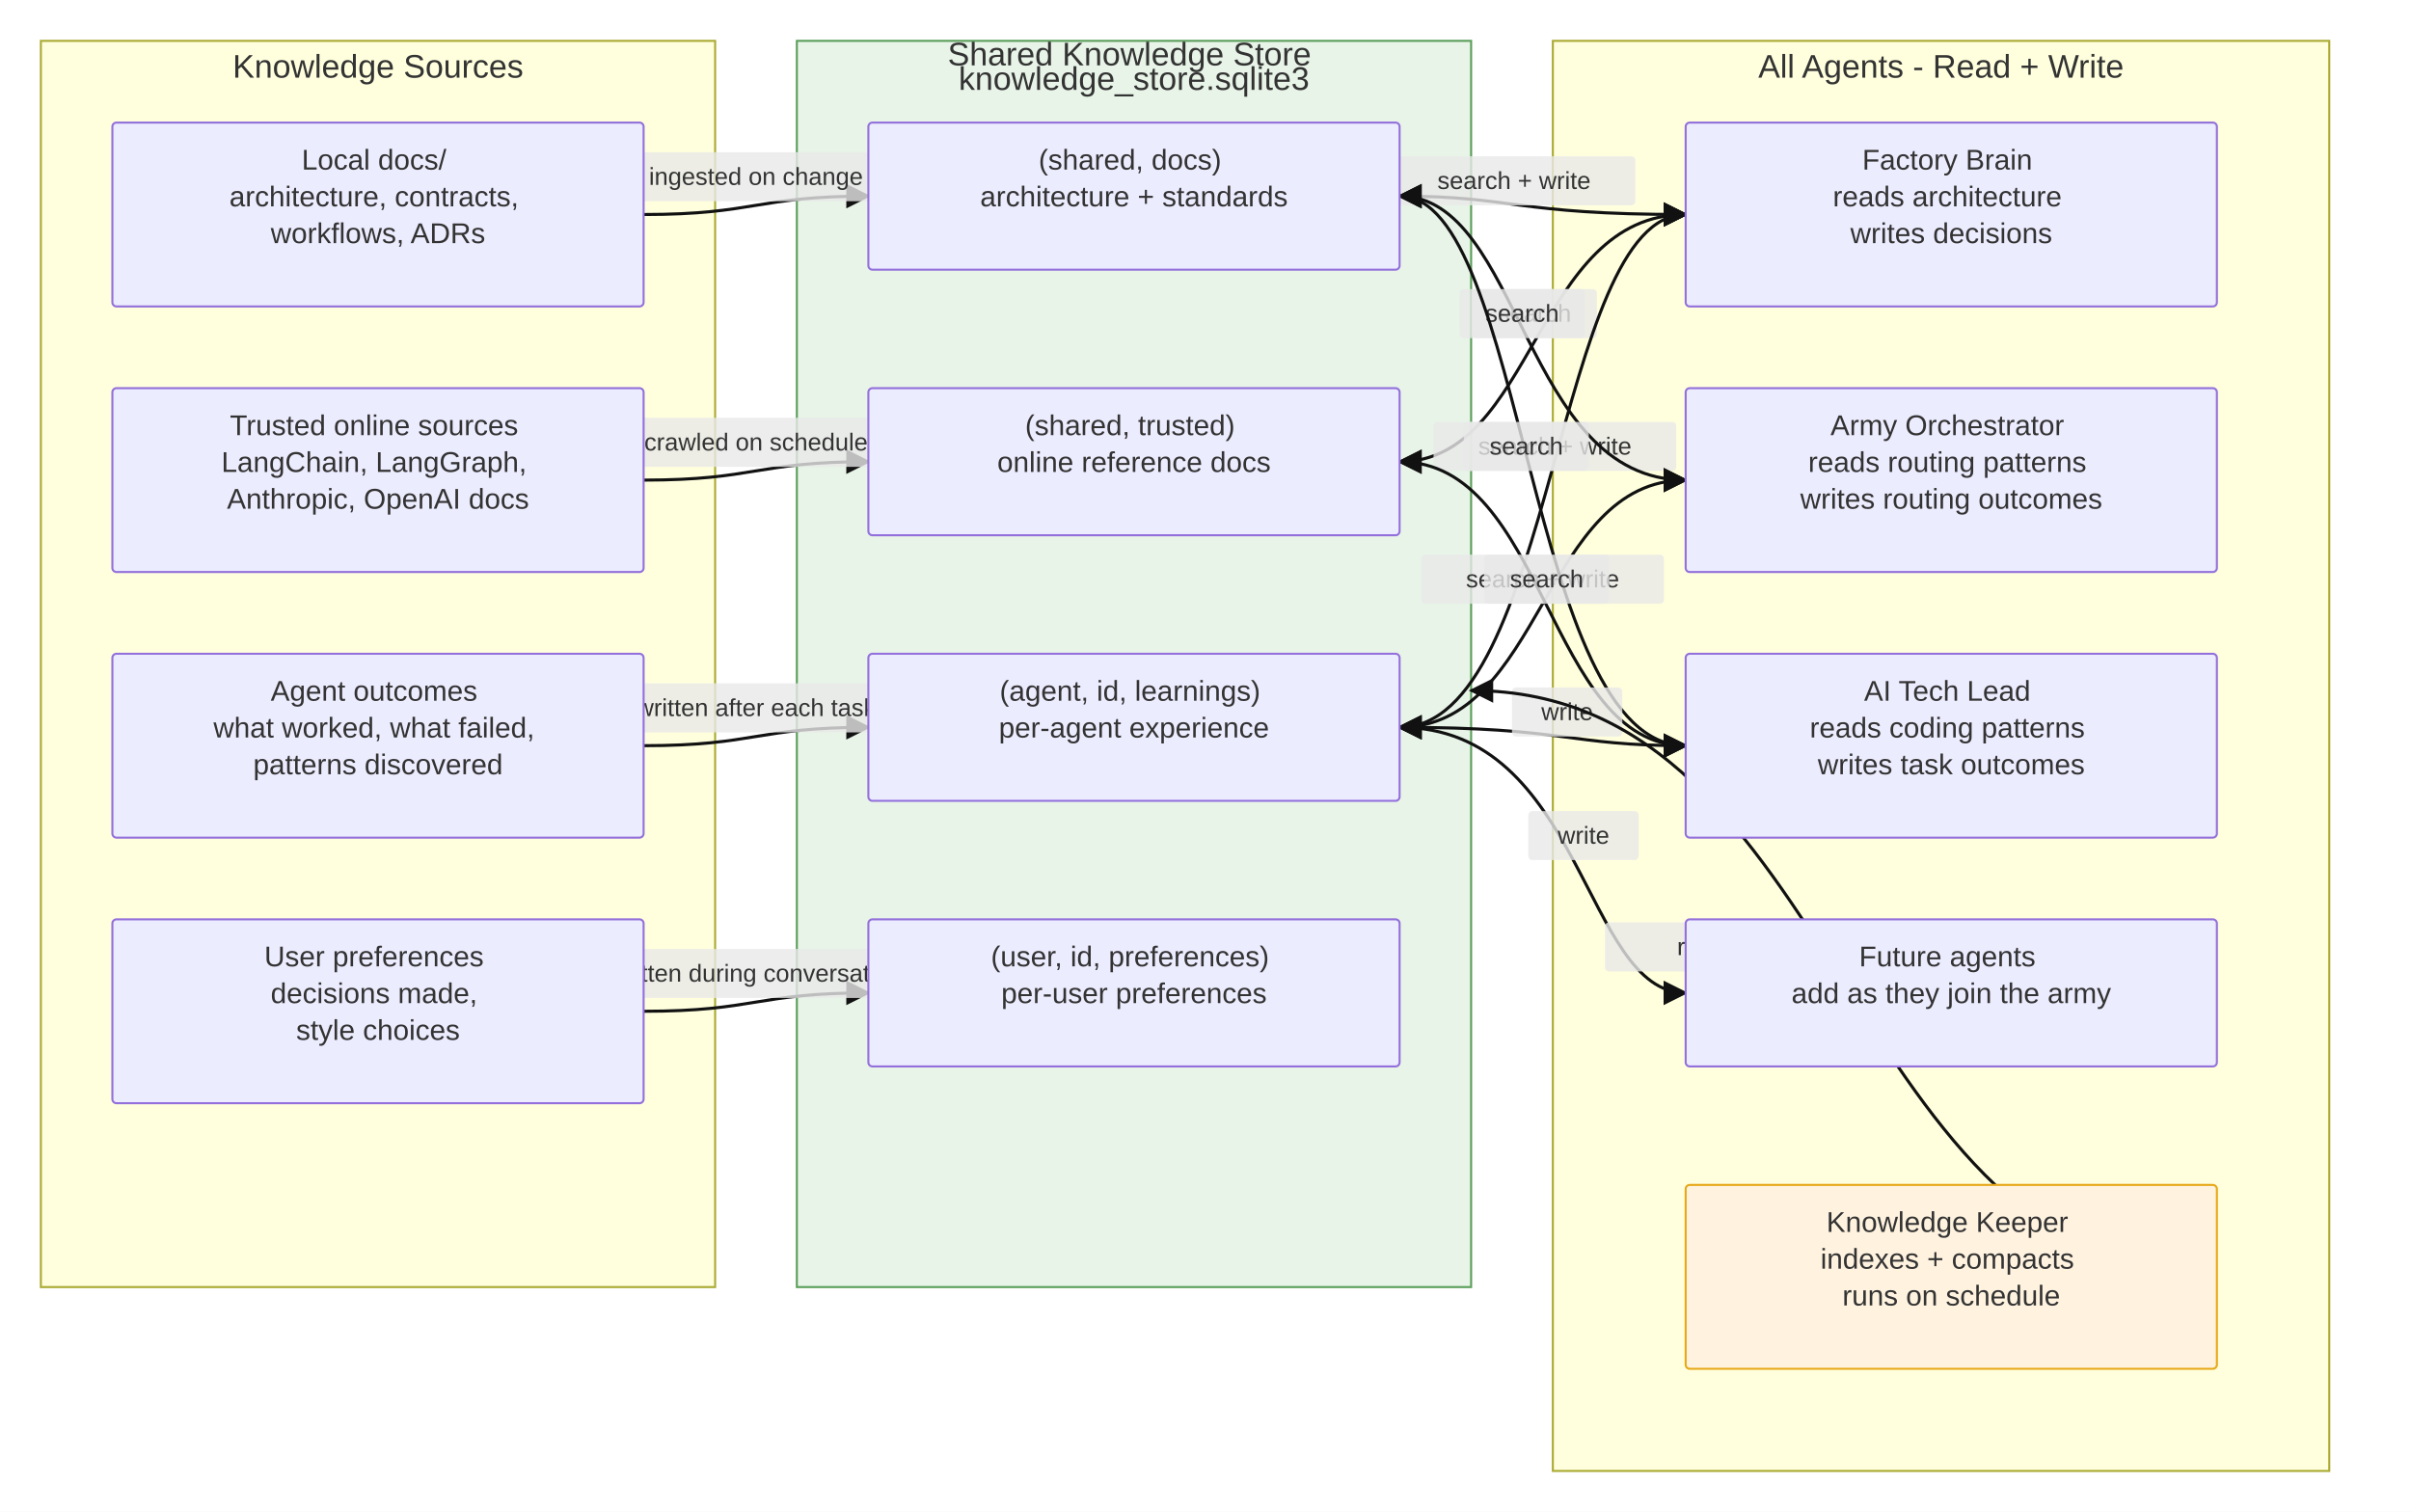
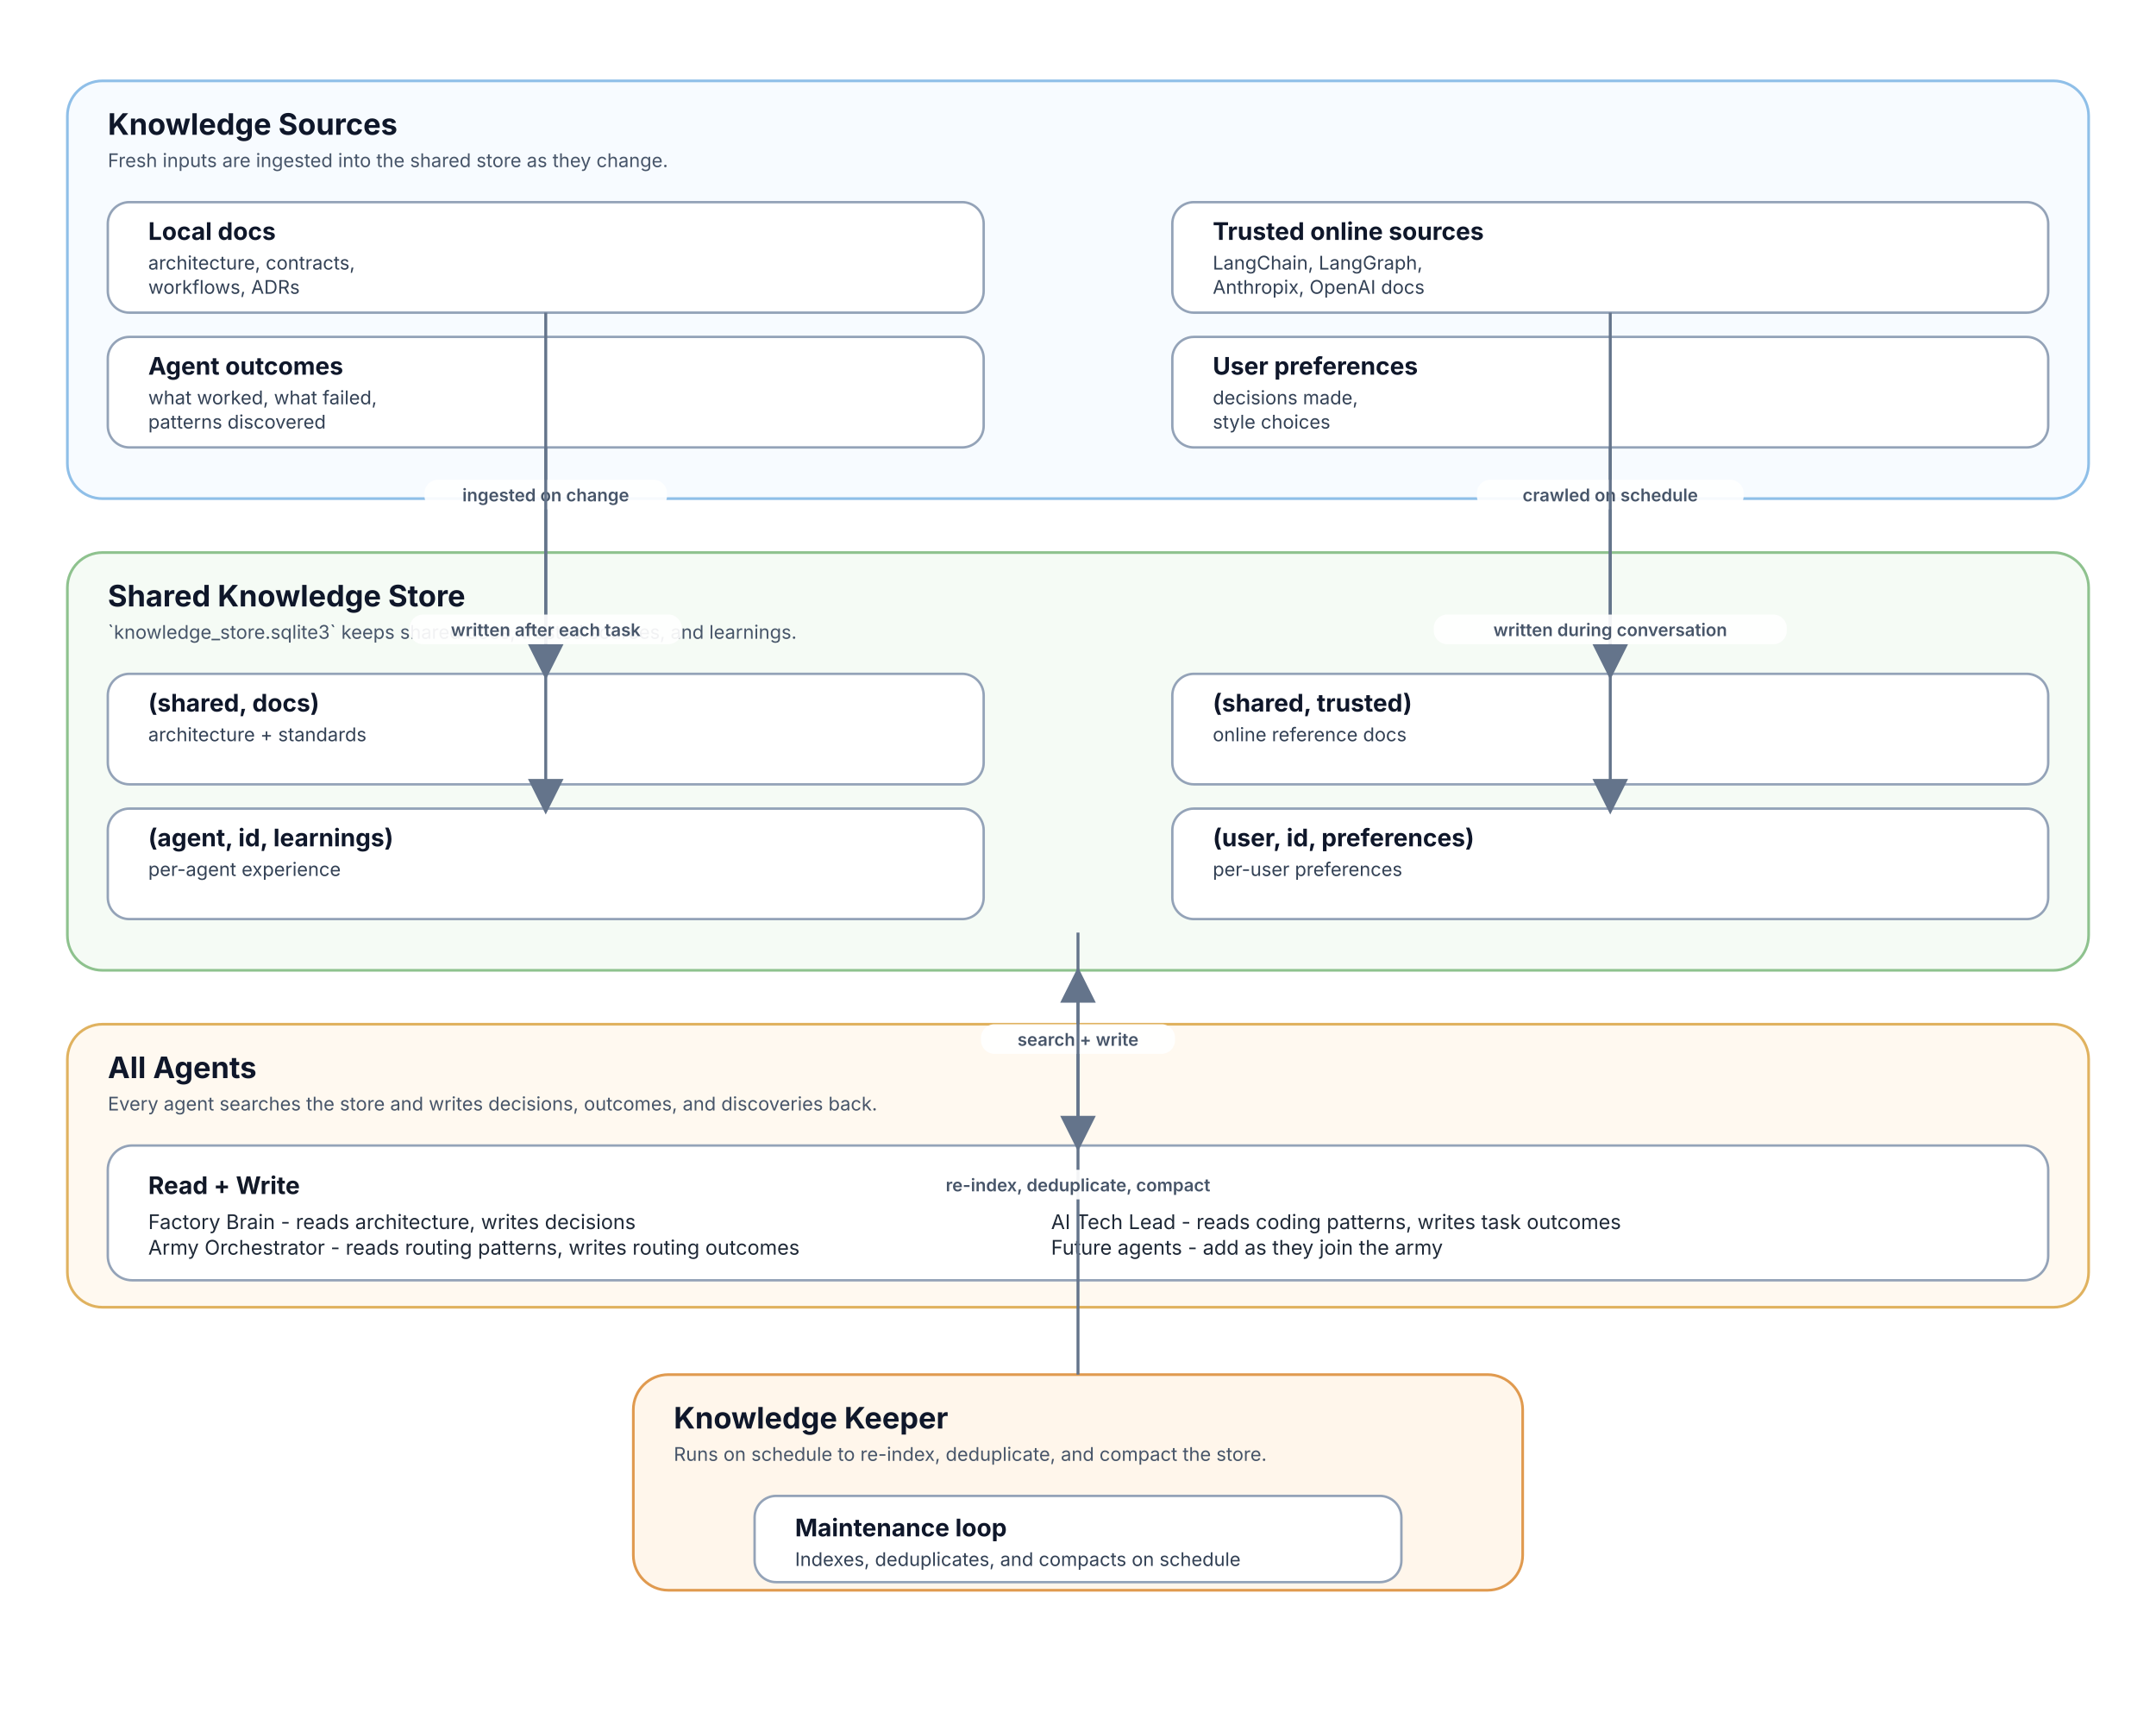
- <svg xmlns="http://www.w3.org/2000/svg" id="mermaid-svg" width="100%" class="flowchart" style="max-width: 1180px;" viewBox="0 0 1180 740" role="graphics-document document" aria-roledescription="flowchart-v2">
-   <rect width="100%" height="100%" fill="white" />
+ <svg xmlns="http://www.w3.org/2000/svg" width="1600" height="1280" viewBox="0 0 1600 1280" role="img" aria-labelledby="title desc">
  <defs>
-     <marker id="arrowEnd" viewBox="0 0 10 10" refX="9" refY="5" markerUnits="strokeWidth" markerWidth="8" markerHeight="8" orient="auto">
-       <path d="M 0 0 L 10 5 L 0 10 z" fill="#333" />
+     <marker id="arrow" markerWidth="12" markerHeight="12" refX="10" refY="6" orient="auto" markerUnits="strokeWidth">
+       <path d="M 0 0 L 12 6 L 0 12 z" fill="#64748b" />
    </marker>
-     <marker id="arrowStart" viewBox="0 0 10 10" refX="1" refY="5" markerUnits="strokeWidth" markerWidth="8" markerHeight="8" orient="auto">
-       <path d="M 10 0 L 0 5 L 10 10 z" fill="#333" />
-     </marker>
+     <style>
+       .bg { fill: #ffffff; }
+       .section-source { fill: #f7fbff; stroke: #8fbfe8; stroke-width: 2; }
+       .section-store { fill: #f5fbf5; stroke: #8ec28e; stroke-width: 2; }
+       .section-agents { fill: #fff9f0; stroke: #e0b25f; stroke-width: 2; }
+       .section-keeper { fill: #fff6eb; stroke: #e09a4f; stroke-width: 2; }
+       .card { fill: #ffffff; stroke: #94a3b8; stroke-width: 1.8; }
+       .card-title { font: 700 18px Inter, Segoe UI, Arial, sans-serif; fill: #0f172a; }
+       .card-body { font: 14px Inter, Segoe UI, Arial, sans-serif; fill: #334155; }
+       .section-title { font: 700 22px Inter, Segoe UI, Arial, sans-serif; fill: #0f172a; }
+       .section-note { font: 14px Inter, Segoe UI, Arial, sans-serif; fill: #475569; }
+       .arrow-label { font: 600 13px Inter, Segoe UI, Arial, sans-serif; fill: #475569; }
+       .agent-list { font: 15px Inter, Segoe UI, Arial, sans-serif; fill: #1f2937; }
+       .agent-head { font: 700 18px Inter, Segoe UI, Arial, sans-serif; fill: #111827; }
+       .path { fill: none; stroke: #64748b; stroke-width: 2.2; marker-end: url(#arrow); }
+     </style>
  </defs>
-   <style>
-     text { font-family: trebuchet ms, verdana, arial, sans-serif; fill: #333; }
-     #mermaid-svg .edgePaths path { stroke: #111111 !important; }
-     #mermaid-svg marker path { fill: #111111 !important; }
-   </style>
-   <g class="root">
-     <g class="clusters">
-       <g class="cluster" id="Sources">
-         <rect x="20" y="20" width="330" height="610" fill="#ffffde" stroke="#aaaa33" stroke-width="1" />
-         <text x="185" y="38" text-anchor="middle" font-family="trebuchet ms, verdana, arial, sans-serif" font-size="16" fill="#333">
-           <tspan x="185" dy="0">Knowledge Sources</tspan>
-         </text>
-       </g>
-       <g class="cluster" id="Store">
-         <rect x="390" y="20" width="330" height="610" fill="#e8f4e8" stroke="#5a9e5a" stroke-width="1" />
-         <text x="555" y="32" text-anchor="middle" font-family="trebuchet ms, verdana, arial, sans-serif" font-size="16" fill="#333">
-           <tspan x="555" dy="0">Shared Knowledge Store</tspan>
-           <tspan x="555" dy="12">knowledge_store.sqlite3</tspan>
-         </text>
-       </g>
-       <g class="cluster" id="Agents">
-         <rect x="760" y="20" width="380" height="700" fill="#ffffde" stroke="#aaaa33" stroke-width="1" />
-         <text x="950" y="38" text-anchor="middle" font-family="trebuchet ms, verdana, arial, sans-serif" font-size="16" fill="#333">
-           <tspan x="950" dy="0">All Agents - Read + Write</tspan>
-         </text>
-       </g>
-     </g>
-     <g class="edgePaths">
-       <g class="edge">
-         <path d="M 315 105 C 370 105, 370 96, 425 96" fill="none" stroke="#333" stroke-width="1.5" marker-end="url(#arrowEnd)" />
-         <g transform="translate(370, 86.5)">
-           <rect x="-73.8" y="-12" width="147.6" height="24" rx="2" ry="2" fill="rgba(232,232,232,0.8)" stroke="none" />
-           <text x="0" y="4" text-anchor="middle" font-family="trebuchet ms, verdana, arial, sans-serif" font-size="12" fill="#333">ingested on change</text>
-         </g>
-       </g>
-       <g class="edge">
-         <path d="M 315 235 C 370 235, 370 226, 425 226" fill="none" stroke="#333" stroke-width="1.5" marker-end="url(#arrowEnd)" />
-         <g transform="translate(370, 216.5)">
-           <rect x="-77.4" y="-12" width="154.8" height="24" rx="2" ry="2" fill="rgba(232,232,232,0.8)" stroke="none" />
-           <text x="0" y="4" text-anchor="middle" font-family="trebuchet ms, verdana, arial, sans-serif" font-size="12" fill="#333">crawled on schedule</text>
-         </g>
-       </g>
-       <g class="edge">
-         <path d="M 315 365 C 370 365, 370 356, 425 356" fill="none" stroke="#333" stroke-width="1.5" marker-end="url(#arrowEnd)" />
-         <g transform="translate(370, 346.5)">
-           <rect x="-91.8" y="-12" width="183.6" height="24" rx="2" ry="2" fill="rgba(232,232,232,0.8)" stroke="none" />
-           <text x="0" y="4" text-anchor="middle" font-family="trebuchet ms, verdana, arial, sans-serif" font-size="12" fill="#333">written after each task</text>
-         </g>
-       </g>
-       <g class="edge">
-         <path d="M 315 495 C 370 495, 370 486, 425 486" fill="none" stroke="#333" stroke-width="1.5" marker-end="url(#arrowEnd)" />
-         <g transform="translate(370, 476.5)">
-           <rect x="-106.2" y="-12" width="212.4" height="24" rx="2" ry="2" fill="rgba(232,232,232,0.8)" stroke="none" />
-           <text x="0" y="4" text-anchor="middle" font-family="trebuchet ms, verdana, arial, sans-serif" font-size="12" fill="#333">written during conversation</text>
-         </g>
-       </g>
-       <g class="edge">
-         <path d="M 685 96 C 741 96, 741 105, 825 105" fill="none" stroke="#333" stroke-width="1.5" marker-start="url(#arrowStart)" marker-end="url(#arrowEnd)" />
-         <g transform="translate(741, 88.5)">
-           <rect x="-59.4" y="-12" width="118.8" height="24" rx="2" ry="2" fill="rgba(232,232,232,0.8)" stroke="none" />
-           <text x="0" y="4" text-anchor="middle" font-family="trebuchet ms, verdana, arial, sans-serif" font-size="12" fill="#333">search + write</text>
-         </g>
-       </g>
-       <g class="edge">
-         <path d="M 685 226 C 751 226, 751 105, 825 105" fill="none" stroke="#333" stroke-width="1.5" marker-start="url(#arrowStart)" marker-end="url(#arrowEnd)" />
-         <g transform="translate(751, 153.5)">
-           <rect x="-30.6" y="-12" width="61.2" height="24" rx="2" ry="2" fill="rgba(232,232,232,0.8)" stroke="none" />
-           <text x="0" y="4" text-anchor="middle" font-family="trebuchet ms, verdana, arial, sans-serif" font-size="12" fill="#333">search</text>
-         </g>
-       </g>
-       <g class="edge">
-         <path d="M 685 356 C 761 356, 761 105, 825 105" fill="none" stroke="#333" stroke-width="1.5" marker-start="url(#arrowStart)" marker-end="url(#arrowEnd)" />
-         <g transform="translate(761, 218.5)">
-           <rect x="-59.4" y="-12" width="118.8" height="24" rx="2" ry="2" fill="rgba(232,232,232,0.8)" stroke="none" />
-           <text x="0" y="4" text-anchor="middle" font-family="trebuchet ms, verdana, arial, sans-serif" font-size="12" fill="#333">search + write</text>
-         </g>
-       </g>
-       <g class="edge">
-         <path d="M 685 96 C 745 96, 745 235, 825 235" fill="none" stroke="#333" stroke-width="1.5" marker-start="url(#arrowStart)" marker-end="url(#arrowEnd)" />
-         <g transform="translate(745, 153.5)">
-           <rect x="-30.6" y="-12" width="61.2" height="24" rx="2" ry="2" fill="rgba(232,232,232,0.8)" stroke="none" />
-           <text x="0" y="4" text-anchor="middle" font-family="trebuchet ms, verdana, arial, sans-serif" font-size="12" fill="#333">search</text>
-         </g>
-       </g>
-       <g class="edge">
-         <path d="M 685 356 C 755 356, 755 235, 825 235" fill="none" stroke="#333" stroke-width="1.5" marker-start="url(#arrowStart)" marker-end="url(#arrowEnd)" />
-         <g transform="translate(755, 283.5)">
-           <rect x="-59.4" y="-12" width="118.8" height="24" rx="2" ry="2" fill="rgba(232,232,232,0.8)" stroke="none" />
-           <text x="0" y="4" text-anchor="middle" font-family="trebuchet ms, verdana, arial, sans-serif" font-size="12" fill="#333">search + write</text>
-         </g>
-       </g>
-       <g class="edge">
-         <path d="M 685 96 C 747 96, 747 365, 825 365" fill="none" stroke="#333" stroke-width="1.5" marker-start="url(#arrowStart)" marker-end="url(#arrowEnd)" />
-         <g transform="translate(747, 218.5)">
-           <rect x="-30.6" y="-12" width="61.2" height="24" rx="2" ry="2" fill="rgba(232,232,232,0.8)" stroke="none" />
-           <text x="0" y="4" text-anchor="middle" font-family="trebuchet ms, verdana, arial, sans-serif" font-size="12" fill="#333">search</text>
-         </g>
-       </g>
-       <g class="edge">
-         <path d="M 685 226 C 757 226, 757 365, 825 365" fill="none" stroke="#333" stroke-width="1.5" marker-start="url(#arrowStart)" marker-end="url(#arrowEnd)" />
-         <g transform="translate(757, 283.5)">
-           <rect x="-30.6" y="-12" width="61.2" height="24" rx="2" ry="2" fill="rgba(232,232,232,0.8)" stroke="none" />
-           <text x="0" y="4" text-anchor="middle" font-family="trebuchet ms, verdana, arial, sans-serif" font-size="12" fill="#333">search</text>
-         </g>
-       </g>
-       <g class="edge">
-         <path d="M 685 356 C 767 356, 767 365, 825 365" fill="none" stroke="#333" stroke-width="1.5" marker-start="url(#arrowStart)" marker-end="url(#arrowEnd)" />
-         <g transform="translate(767, 348.5)">
-           <rect x="-27" y="-12" width="54" height="24" rx="2" ry="2" fill="rgba(232,232,232,0.8)" stroke="none" />
-           <text x="0" y="4" text-anchor="middle" font-family="trebuchet ms, verdana, arial, sans-serif" font-size="12" fill="#333">write</text>
-         </g>
-       </g>
-       <g class="edge">
-         <path d="M 685 356 C 775 356, 775 486, 825 486" fill="none" stroke="#333" stroke-width="1.5" marker-start="url(#arrowStart)" marker-end="url(#arrowEnd)" />
-         <g transform="translate(775, 409)">
-           <rect x="-27" y="-12" width="54" height="24" rx="2" ry="2" fill="rgba(232,232,232,0.8)" stroke="none" />
-           <text x="0" y="4" text-anchor="middle" font-family="trebuchet ms, verdana, arial, sans-serif" font-size="12" fill="#333">write</text>
-         </g>
-       </g>
-       <g class="edge">
-         <path d="M 1085 625 C 902.5 625, 902.5 338, 720 338" fill="none" stroke="#333" stroke-width="1.5" marker-end="url(#arrowEnd)" />
-         <g transform="translate(902.5, 463.5)">
-           <rect x="-117" y="-12" width="234" height="24" rx="2" ry="2" fill="rgba(232,232,232,0.8)" stroke="none" />
-           <text x="0" y="4" text-anchor="middle" font-family="trebuchet ms, verdana, arial, sans-serif" font-size="12" fill="#333">re-index, deduplicate, compact</text>
-         </g>
-       </g>
-     </g>
-     <g class="nodes">
-       <g class="node default" id="flowchart-LocalDocs" transform="translate(55, 60)">
-         <rect x="0" y="0" width="260" height="90" rx="2" ry="2" fill="#ECECFF" stroke="#9370DB" />
-         <text x="130" y="23" text-anchor="middle" font-family="trebuchet ms, verdana, arial, sans-serif" font-size="14" fill="#333">
-           <tspan x="130" dy="0">Local docs/</tspan>
-           <tspan x="130" dy="18">architecture, contracts,</tspan>
-           <tspan x="130" dy="18">workflows, ADRs</tspan>
-         </text>
-       </g>
-       <g class="node default" id="flowchart-TrustedURLs" transform="translate(55, 190)">
-         <rect x="0" y="0" width="260" height="90" rx="2" ry="2" fill="#ECECFF" stroke="#9370DB" />
-         <text x="130" y="23" text-anchor="middle" font-family="trebuchet ms, verdana, arial, sans-serif" font-size="14" fill="#333">
-           <tspan x="130" dy="0">Trusted online sources</tspan>
-           <tspan x="130" dy="18">LangChain, LangGraph,</tspan>
-           <tspan x="130" dy="18">Anthropic, OpenAI docs</tspan>
-         </text>
-       </g>
-       <g class="node default" id="flowchart-AgentOutcomes" transform="translate(55, 320)">
-         <rect x="0" y="0" width="260" height="90" rx="2" ry="2" fill="#ECECFF" stroke="#9370DB" />
-         <text x="130" y="23" text-anchor="middle" font-family="trebuchet ms, verdana, arial, sans-serif" font-size="14" fill="#333">
-           <tspan x="130" dy="0">Agent outcomes</tspan>
-           <tspan x="130" dy="18">what worked, what failed,</tspan>
-           <tspan x="130" dy="18">patterns discovered</tspan>
-         </text>
-       </g>
-       <g class="node default" id="flowchart-UserPrefs" transform="translate(55, 450)">
-         <rect x="0" y="0" width="260" height="90" rx="2" ry="2" fill="#ECECFF" stroke="#9370DB" />
-         <text x="130" y="23" text-anchor="middle" font-family="trebuchet ms, verdana, arial, sans-serif" font-size="14" fill="#333">
-           <tspan x="130" dy="0">User preferences</tspan>
-           <tspan x="130" dy="18">decisions made,</tspan>
-           <tspan x="130" dy="18">style choices</tspan>
-         </text>
-       </g>
-       <g class="node default" id="flowchart-SharedDocs" transform="translate(425, 60)">
-         <rect x="0" y="0" width="260" height="72" rx="2" ry="2" fill="#ECECFF" stroke="#9370DB" />
-         <text x="130" y="23" text-anchor="middle" font-family="trebuchet ms, verdana, arial, sans-serif" font-size="14" fill="#333">
-           <tspan x="130" dy="0">(shared, docs)</tspan>
-           <tspan x="130" dy="18">architecture + standards</tspan>
-         </text>
-       </g>
-       <g class="node default" id="flowchart-SharedTrusted" transform="translate(425, 190)">
-         <rect x="0" y="0" width="260" height="72" rx="2" ry="2" fill="#ECECFF" stroke="#9370DB" />
-         <text x="130" y="23" text-anchor="middle" font-family="trebuchet ms, verdana, arial, sans-serif" font-size="14" fill="#333">
-           <tspan x="130" dy="0">(shared, trusted)</tspan>
-           <tspan x="130" dy="18">online reference docs</tspan>
-         </text>
-       </g>
-       <g class="node default" id="flowchart-AgentLearnings" transform="translate(425, 320)">
-         <rect x="0" y="0" width="260" height="72" rx="2" ry="2" fill="#ECECFF" stroke="#9370DB" />
-         <text x="130" y="23" text-anchor="middle" font-family="trebuchet ms, verdana, arial, sans-serif" font-size="14" fill="#333">
-           <tspan x="130" dy="0">(agent, id, learnings)</tspan>
-           <tspan x="130" dy="18">per-agent experience</tspan>
-         </text>
-       </g>
-       <g class="node default" id="flowchart-UserMemory" transform="translate(425, 450)">
-         <rect x="0" y="0" width="260" height="72" rx="2" ry="2" fill="#ECECFF" stroke="#9370DB" />
-         <text x="130" y="23" text-anchor="middle" font-family="trebuchet ms, verdana, arial, sans-serif" font-size="14" fill="#333">
-           <tspan x="130" dy="0">(user, id, preferences)</tspan>
-           <tspan x="130" dy="18">per-user preferences</tspan>
-         </text>
-       </g>
-       <g class="node default" id="flowchart-FactoryBrain" transform="translate(825, 60)">
-         <rect x="0" y="0" width="260" height="90" rx="2" ry="2" fill="#ECECFF" stroke="#9370DB" />
-         <text x="130" y="23" text-anchor="middle" font-family="trebuchet ms, verdana, arial, sans-serif" font-size="14" fill="#333">
-           <tspan x="130" dy="0">Factory Brain</tspan>
-           <tspan x="130" dy="18">reads architecture</tspan>
-           <tspan x="130" dy="18">writes decisions</tspan>
-         </text>
-       </g>
-       <g class="node default" id="flowchart-ArmyOrch" transform="translate(825, 190)">
-         <rect x="0" y="0" width="260" height="90" rx="2" ry="2" fill="#ECECFF" stroke="#9370DB" />
-         <text x="130" y="23" text-anchor="middle" font-family="trebuchet ms, verdana, arial, sans-serif" font-size="14" fill="#333">
-           <tspan x="130" dy="0">Army Orchestrator</tspan>
-           <tspan x="130" dy="18">reads routing patterns</tspan>
-           <tspan x="130" dy="18">writes routing outcomes</tspan>
-         </text>
-       </g>
-       <g class="node default" id="flowchart-ATL" transform="translate(825, 320)">
-         <rect x="0" y="0" width="260" height="90" rx="2" ry="2" fill="#ECECFF" stroke="#9370DB" />
-         <text x="130" y="23" text-anchor="middle" font-family="trebuchet ms, verdana, arial, sans-serif" font-size="14" fill="#333">
-           <tspan x="130" dy="0">AI Tech Lead</tspan>
-           <tspan x="130" dy="18">reads coding patterns</tspan>
-           <tspan x="130" dy="18">writes task outcomes</tspan>
-         </text>
-       </g>
-       <g class="node default" id="flowchart-FutureAgents" transform="translate(825, 450)">
-         <rect x="0" y="0" width="260" height="72" rx="2" ry="2" fill="#ECECFF" stroke="#9370DB" />
-         <text x="130" y="23" text-anchor="middle" font-family="trebuchet ms, verdana, arial, sans-serif" font-size="14" fill="#333">
-           <tspan x="130" dy="0">Future agents</tspan>
-           <tspan x="130" dy="18">add as they join the army</tspan>
-         </text>
-       </g>
-       <g class="node default" id="flowchart-Keeper" transform="translate(825, 580)">
-         <rect x="0" y="0" width="260" height="90" rx="2" ry="2" fill="#fff3e0" stroke="#e6a817" />
-         <text x="130" y="23" text-anchor="middle" font-family="trebuchet ms, verdana, arial, sans-serif" font-size="14" fill="#333">
-           <tspan x="130" dy="0">Knowledge Keeper</tspan>
-           <tspan x="130" dy="18">indexes + compacts</tspan>
-           <tspan x="130" dy="18">runs on schedule</tspan>
-         </text>
-       </g>
-     </g>
-   </g>
+   <rect class="bg" x="0" y="0" width="1600" height="1280" />
+   <rect class="section-source" x="50" y="60" width="1500" height="310" rx="26" ry="26" />
+   <text class="section-title" x="80" y="100">Knowledge Sources</text>
+   <text class="section-note" x="80" y="124">Fresh inputs are ingested into the shared store as they change.</text>
+   <rect class="card" x="80" y="150" width="650" height="82" rx="16" ry="16" />
+   <text class="card-title" x="110" y="178">Local docs</text>
+   <text class="card-body" x="110" y="200">
+     <tspan x="110" dy="0">architecture, contracts,</tspan>
+     <tspan x="110" dy="18">workflows, ADRs</tspan>
+   </text>
+   <rect class="card" x="870" y="150" width="650" height="82" rx="16" ry="16" />
+   <text class="card-title" x="900" y="178">Trusted online sources</text>
+   <text class="card-body" x="900" y="200">
+     <tspan x="900" dy="0">LangChain, LangGraph,</tspan>
+     <tspan x="900" dy="18">Anthropix, OpenAI docs</tspan>
+   </text>
+   <rect class="card" x="80" y="250" width="650" height="82" rx="16" ry="16" />
+   <text class="card-title" x="110" y="278">Agent outcomes</text>
+   <text class="card-body" x="110" y="300">
+     <tspan x="110" dy="0">what worked, what failed,</tspan>
+     <tspan x="110" dy="18">patterns discovered</tspan>
+   </text>
+   <rect class="card" x="870" y="250" width="650" height="82" rx="16" ry="16" />
+   <text class="card-title" x="900" y="278">User preferences</text>
+   <text class="card-body" x="900" y="300">
+     <tspan x="900" dy="0">decisions made,</tspan>
+     <tspan x="900" dy="18">style choices</tspan>
+   </text>
+   <rect class="section-store" x="50" y="410" width="1500" height="310" rx="26" ry="26" />
+   <text class="section-title" x="80" y="450">Shared Knowledge Store</text>
+   <text class="section-note" x="80" y="474">`knowledge_store.sqlite3` keeps shared docs, trusted sources, and learnings.</text>
+   <rect class="card" x="80" y="500" width="650" height="82" rx="16" ry="16" />
+   <text class="card-title" x="110" y="528">(shared, docs)</text>
+   <text class="card-body" x="110" y="550">
+     <tspan x="110" dy="0">architecture + standards</tspan>
+   </text>
+   <rect class="card" x="870" y="500" width="650" height="82" rx="16" ry="16" />
+   <text class="card-title" x="900" y="528">(shared, trusted)</text>
+   <text class="card-body" x="900" y="550">
+     <tspan x="900" dy="0">online reference docs</tspan>
+   </text>
+   <rect class="card" x="80" y="600" width="650" height="82" rx="16" ry="16" />
+   <text class="card-title" x="110" y="628">(agent, id, learnings)</text>
+   <text class="card-body" x="110" y="650">
+     <tspan x="110" dy="0">per-agent experience</tspan>
+   </text>
+   <rect class="card" x="870" y="600" width="650" height="82" rx="16" ry="16" />
+   <text class="card-title" x="900" y="628">(user, id, preferences)</text>
+   <text class="card-body" x="900" y="650">
+     <tspan x="900" dy="0">per-user preferences</tspan>
+   </text>
+   <rect class="section-agents" x="50" y="760" width="1500" height="210" rx="26" ry="26" />
+   <text class="section-title" x="80" y="800">All Agents</text>
+   <text class="section-note" x="80" y="824">Every agent searches the store and writes decisions, outcomes, and discoveries back.</text>
+   <rect class="card" x="80" y="850" width="1440" height="100" rx="18" ry="18" />
+   <text class="agent-head" x="110" y="886">Read + Write</text>
+   <text class="agent-list" x="110" y="912">
+     <tspan x="110" dy="0">Factory Brain - reads architecture, writes decisions</tspan>
+     <tspan x="110" dy="19">Army Orchestrator - reads routing patterns, writes routing outcomes</tspan>
+     <tspan x="780" y="912">AI Tech Lead - reads coding patterns, writes task outcomes</tspan>
+     <tspan x="780" dy="19">Future agents - add as they join the army</tspan>
+   </text>
+   <rect class="section-keeper" x="470" y="1020" width="660" height="160" rx="26" ry="26" />
+   <text class="section-title" x="500" y="1060">Knowledge Keeper</text>
+   <text class="section-note" x="500" y="1084">Runs on schedule to re-index, deduplicate, and compact the store.</text>
+   <rect class="card" x="560" y="1110" width="480" height="64" rx="16" ry="16" />
+   <text class="card-title" x="590" y="1140">Maintenance loop</text>
+   <text class="card-body" x="590" y="1162">
+     <tspan x="590" dy="0">Indexes, deduplicates, and compacts on schedule</tspan>
+   </text>
+   <path class="path" d="M 405 232 L 405 500" />
+   <rect x="315" y="356" width="180" height="22" rx="10" ry="10" fill="#ffffff" opacity="0.92" />
+   <text class="arrow-label" x="405" y="372" text-anchor="middle">ingested on change</text>
+   <path class="path" d="M 1195 232 L 1195 500" />
+   <rect x="1096" y="356" width="198" height="22" rx="10" ry="10" fill="#ffffff" opacity="0.92" />
+   <text class="arrow-label" x="1195" y="372" text-anchor="middle">crawled on schedule</text>
+   <path class="path" d="M 405 332 L 405 600" />
+   <rect x="304" y="456" width="202" height="22" rx="10" ry="10" fill="#ffffff" opacity="0.92" />
+   <text class="arrow-label" x="405" y="472" text-anchor="middle">written after each task</text>
+   <path class="path" d="M 1195 332 L 1195 600" />
+   <rect x="1064" y="456" width="262" height="22" rx="10" ry="10" fill="#ffffff" opacity="0.92" />
+   <text class="arrow-label" x="1195" y="472" text-anchor="middle">written during conversation</text>
+   <path class="path" d="M 800 692 L 800 850" />
+   <rect x="728" y="760" width="144" height="22" rx="10" ry="10" fill="#ffffff" opacity="0.92" />
+   <text class="arrow-label" x="800" y="776" text-anchor="middle">search + write</text>
+   <path class="path" d="M 800 1020 L 800 722" />
+   <rect x="618" y="868" width="364" height="22" rx="10" ry="10" fill="#ffffff" opacity="0.92" />
+   <text class="arrow-label" x="800" y="884" text-anchor="middle">re-index, deduplicate, compact</text>
</svg>
